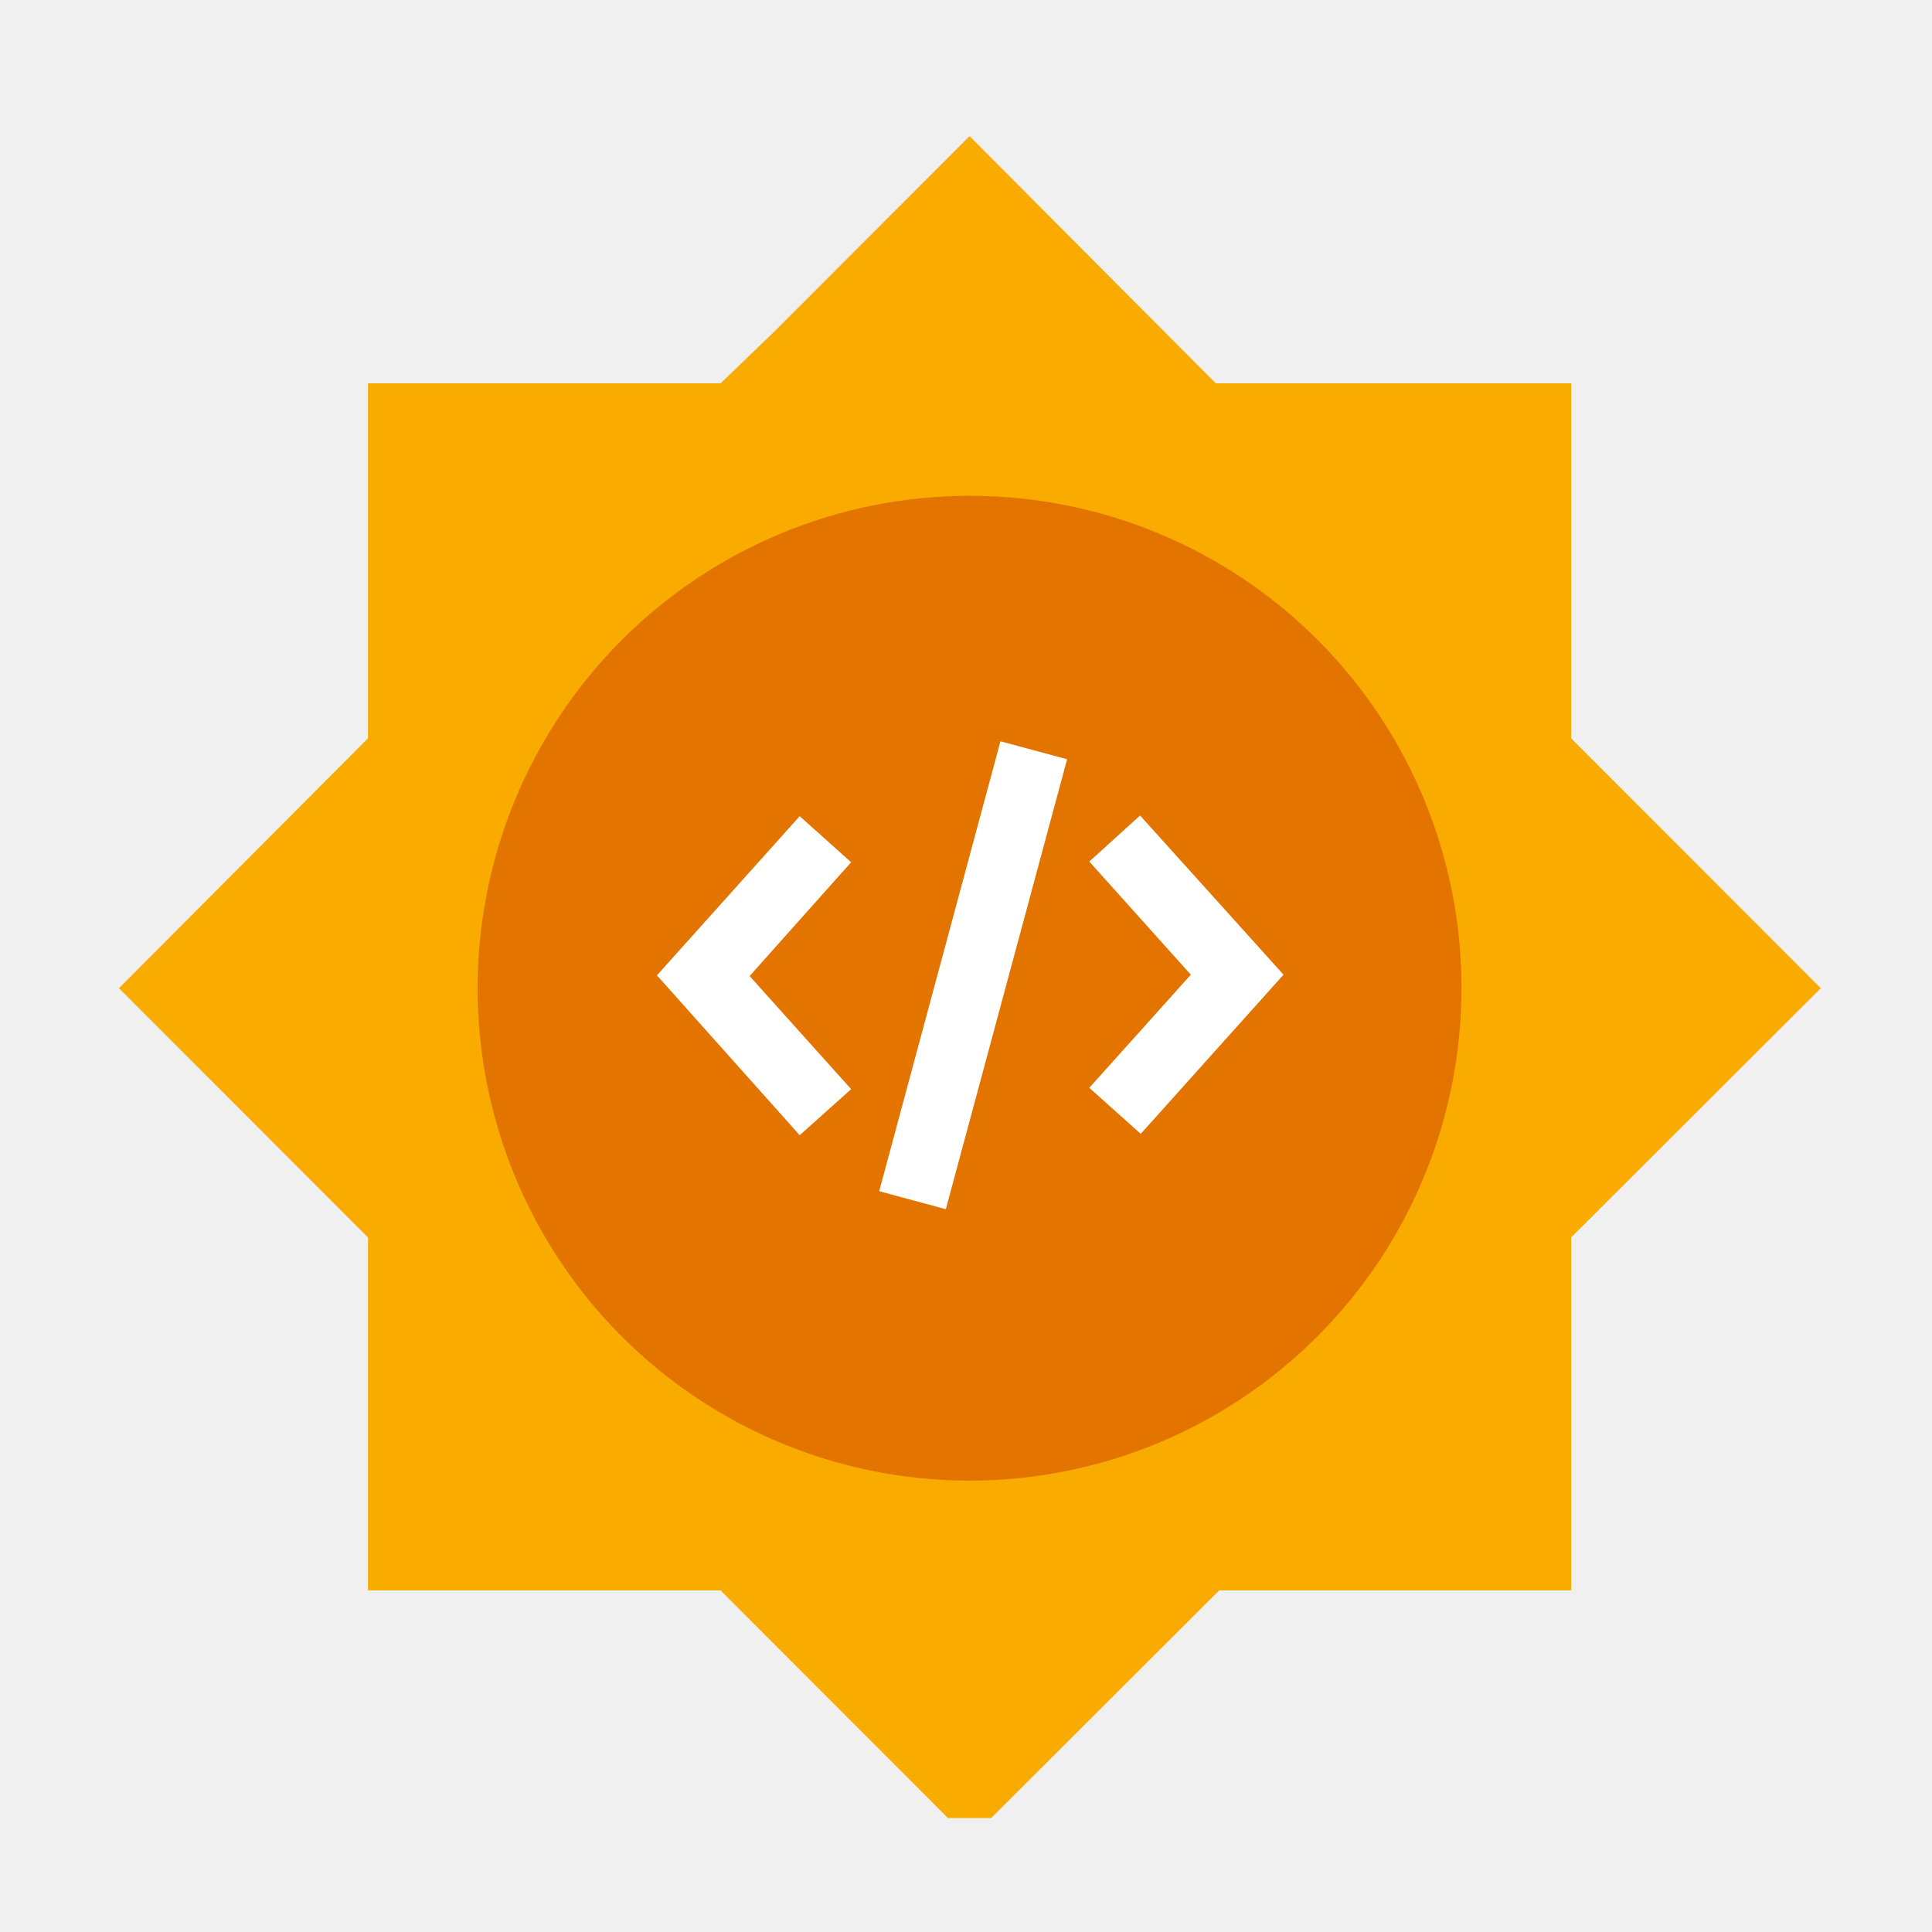
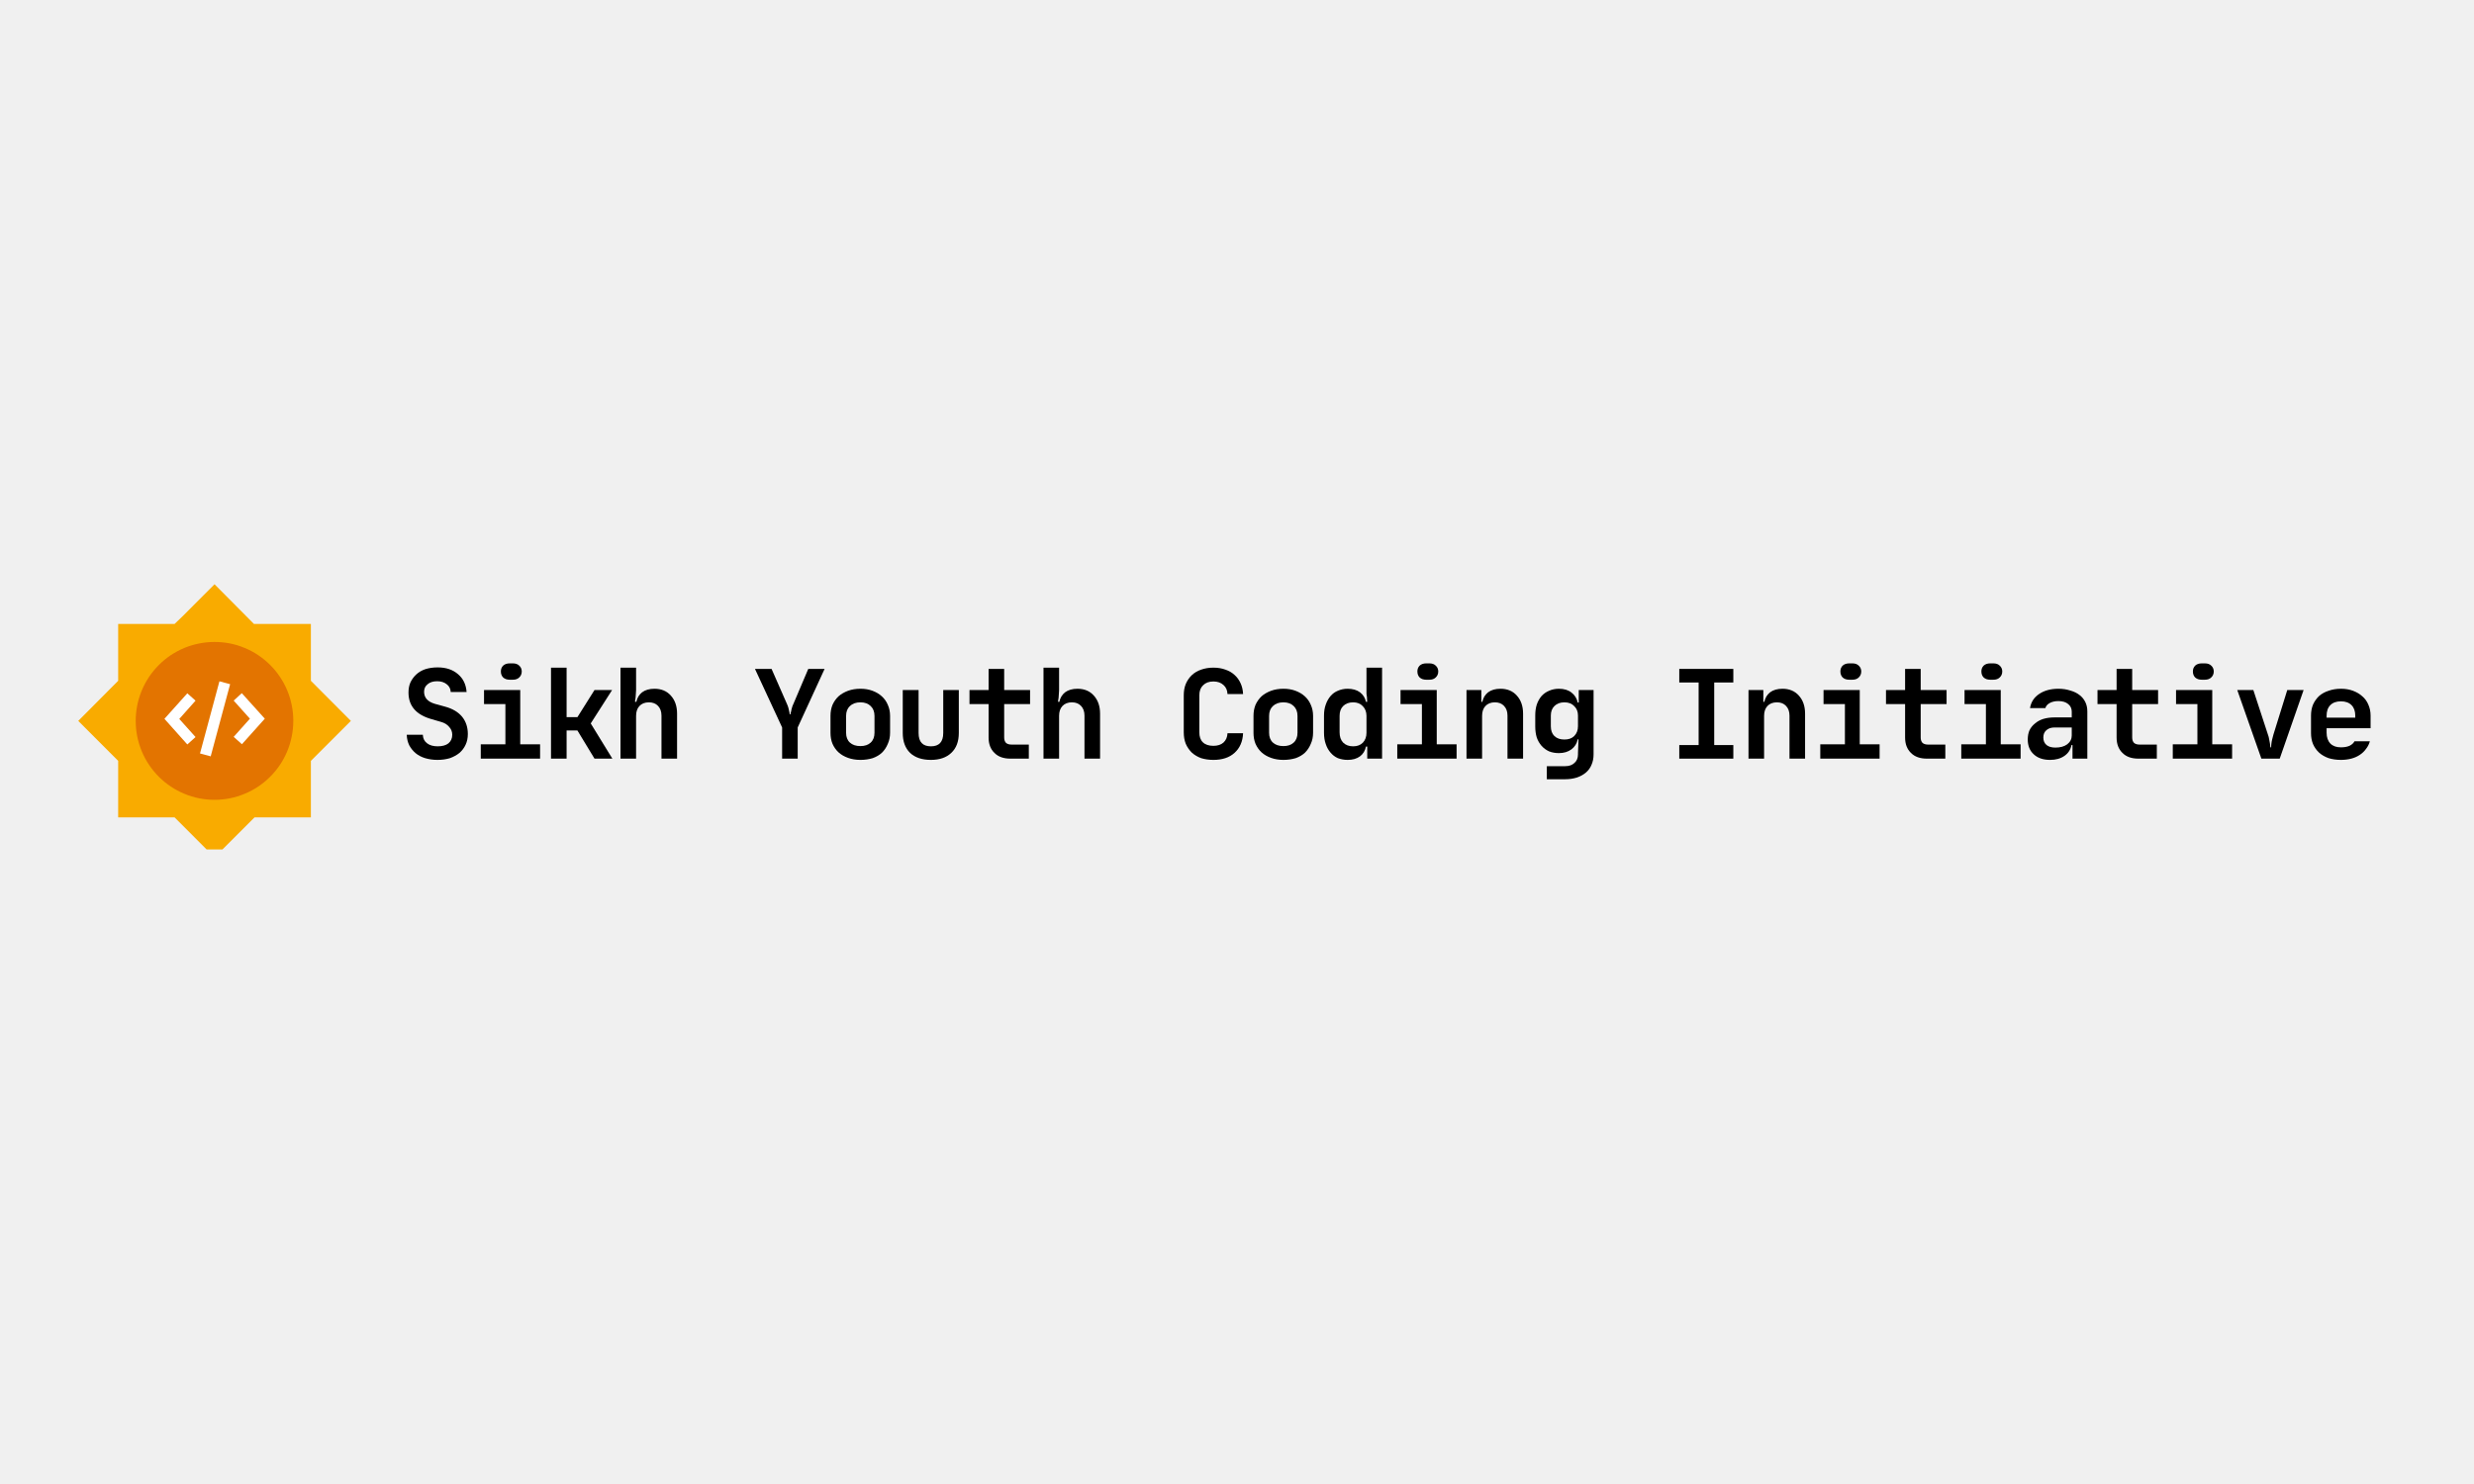
- <svg xmlns="http://www.w3.org/2000/svg" width="512" zoomAndPan="magnify" viewBox="0 0 384 384" height="512" preserveAspectRatio="xMidYMid meet" version="1.0">
+ <svg xmlns="http://www.w3.org/2000/svg" width="500" zoomAndPan="magnify" viewBox="0 0 153.75 30" height="300" preserveAspectRatio="xMidYMid meet" version="1.0">
  <defs>
-     <clipPath id="88fc699e62">
-       <path d="M 23 27 L 362 27 L 362 361.352 L 23 361.352 Z M 23 27 " clip-rule="nonzero" />
+     <g />
+     <clipPath id="842fc9cbb6">
+       <path d="M 4 5 L 22 5 L 22 21.68 L 4 21.68 Z M 4 5 " clip-rule="nonzero" />
    </clipPath>
  </defs>
-   <g clip-path="url(#88fc699e62)">
-     <path fill="#f9ab00" d="M 143.211 316.098 L 192.703 365.641 L 242.332 316.098 L 312.27 316.098 L 312.27 245.961 L 361.895 196.418 L 312.27 146.742 L 312.27 76.199 L 241.66 76.199 L 192.703 27.062 L 179.254 40.523 L 153.836 65.969 L 143.211 76.199 L 73.141 76.199 L 73.141 146.742 L 23.648 196.418 L 62.516 235.324 L 73.141 245.961 L 73.141 316.098 Z M 143.211 316.098 " fill-opacity="1" fill-rule="nonzero" />
-   </g>
-   <path fill="#e37400" d="M 290.48 196.418 C 290.48 198.02 290.441 199.621 290.363 201.223 C 290.285 202.82 290.164 204.418 290.008 206.012 C 289.852 207.605 289.656 209.195 289.422 210.777 C 289.188 212.363 288.914 213.941 288.602 215.512 C 288.289 217.082 287.938 218.645 287.551 220.199 C 287.16 221.754 286.734 223.297 286.27 224.828 C 285.805 226.363 285.305 227.883 284.766 229.391 C 284.227 230.898 283.648 232.391 283.035 233.871 C 282.426 235.352 281.777 236.816 281.094 238.266 C 280.406 239.711 279.688 241.141 278.934 242.555 C 278.18 243.969 277.391 245.359 276.57 246.734 C 275.746 248.109 274.891 249.461 274 250.793 C 273.113 252.125 272.191 253.434 271.238 254.719 C 270.285 256.008 269.301 257.27 268.285 258.508 C 267.27 259.746 266.227 260.957 265.152 262.145 C 264.078 263.332 262.973 264.492 261.844 265.625 C 260.711 266.758 259.551 267.859 258.367 268.938 C 257.18 270.012 255.969 271.059 254.73 272.074 C 253.496 273.09 252.234 274.074 250.949 275.027 C 249.664 275.984 248.355 276.906 247.023 277.797 C 245.695 278.684 244.344 279.543 242.973 280.363 C 241.598 281.188 240.207 281.977 238.797 282.734 C 237.383 283.488 235.953 284.207 234.508 284.895 C 233.062 285.578 231.598 286.227 230.121 286.84 C 228.645 287.453 227.148 288.027 225.645 288.566 C 224.137 289.109 222.617 289.609 221.086 290.074 C 219.555 290.539 218.012 290.969 216.461 291.355 C 214.91 291.746 213.348 292.098 211.777 292.41 C 210.211 292.723 208.633 292.996 207.051 293.23 C 205.469 293.465 203.879 293.66 202.289 293.816 C 200.695 293.977 199.102 294.094 197.5 294.172 C 195.902 294.25 194.305 294.289 192.703 294.289 C 191.105 294.289 189.504 294.25 187.906 294.172 C 186.309 294.094 184.711 293.977 183.121 293.816 C 181.527 293.66 179.941 293.465 178.355 293.23 C 176.773 292.996 175.199 292.723 173.629 292.41 C 172.059 292.098 170.5 291.746 168.945 291.355 C 167.395 290.969 165.852 290.539 164.32 290.074 C 162.789 289.609 161.27 289.109 159.766 288.566 C 158.258 288.027 156.766 287.453 155.285 286.84 C 153.809 286.227 152.348 285.578 150.898 284.895 C 149.453 284.207 148.023 283.488 146.613 282.734 C 145.203 281.977 143.809 281.188 142.438 280.363 C 141.062 279.543 139.711 278.684 138.383 277.797 C 137.051 276.906 135.742 275.984 134.457 275.027 C 133.172 274.074 131.914 273.09 130.676 272.074 C 129.438 271.059 128.227 270.012 127.043 268.938 C 125.855 267.859 124.695 266.758 123.566 265.625 C 122.434 264.492 121.332 263.332 120.258 262.145 C 119.184 260.957 118.137 259.746 117.121 258.508 C 116.105 257.27 115.121 256.008 114.168 254.719 C 113.215 253.434 112.297 252.125 111.406 250.793 C 110.516 249.461 109.66 248.109 108.84 246.734 C 108.016 245.359 107.227 243.969 106.473 242.555 C 105.719 241.141 105 239.711 104.316 238.266 C 103.633 236.816 102.984 235.352 102.371 233.871 C 101.758 232.391 101.184 230.898 100.645 229.391 C 100.105 227.883 99.602 226.363 99.137 224.828 C 98.672 223.297 98.246 221.754 97.859 220.199 C 97.469 218.645 97.117 217.082 96.805 215.512 C 96.496 213.941 96.223 212.363 95.984 210.777 C 95.75 209.195 95.555 207.605 95.398 206.012 C 95.242 204.418 95.125 202.82 95.047 201.223 C 94.969 199.621 94.93 198.02 94.93 196.418 C 94.93 194.816 94.969 193.215 95.047 191.617 C 95.125 190.016 95.242 188.418 95.398 186.824 C 95.555 185.23 95.75 183.641 95.984 182.059 C 96.223 180.473 96.496 178.895 96.805 177.324 C 97.117 175.754 97.469 174.191 97.859 172.637 C 98.246 171.086 98.672 169.539 99.137 168.008 C 99.602 166.477 100.105 164.953 100.645 163.445 C 101.184 161.938 101.758 160.445 102.371 158.965 C 102.984 157.484 103.633 156.02 104.316 154.574 C 105 153.125 105.719 151.695 106.473 150.281 C 107.227 148.871 108.016 147.477 108.84 146.102 C 109.66 144.73 110.516 143.375 111.406 142.043 C 112.297 140.711 113.215 139.402 114.168 138.117 C 115.121 136.832 116.105 135.566 117.121 134.328 C 118.137 133.094 119.184 131.879 120.258 130.691 C 121.332 129.504 122.434 128.348 123.566 127.215 C 124.695 126.082 125.855 124.977 127.043 123.902 C 128.227 122.824 129.438 121.781 130.676 120.762 C 131.914 119.746 133.172 118.762 134.457 117.809 C 135.742 116.855 137.051 115.934 138.383 115.043 C 139.715 114.152 141.062 113.297 142.438 112.473 C 143.809 111.648 145.203 110.859 146.613 110.105 C 148.023 109.348 149.453 108.629 150.898 107.945 C 152.348 107.258 153.809 106.609 155.285 105.996 C 156.766 105.387 158.258 104.809 159.766 104.27 C 161.27 103.73 162.789 103.227 164.32 102.762 C 165.852 102.297 167.395 101.871 168.945 101.48 C 170.5 101.09 172.059 100.742 173.629 100.43 C 175.199 100.117 176.773 99.844 178.355 99.605 C 179.941 99.371 181.527 99.176 183.121 99.02 C 184.711 98.863 186.309 98.746 187.906 98.664 C 189.504 98.586 191.105 98.547 192.703 98.547 C 194.301 98.547 195.898 98.582 197.496 98.66 C 199.09 98.734 200.684 98.852 202.273 99.004 C 203.867 99.16 205.453 99.352 207.031 99.586 C 208.613 99.82 210.188 100.09 211.754 100.398 C 213.324 100.711 214.883 101.059 216.434 101.445 C 217.984 101.832 219.523 102.254 221.055 102.719 C 222.582 103.18 224.102 103.68 225.605 104.215 C 227.113 104.754 228.602 105.324 230.078 105.938 C 231.559 106.547 233.02 107.191 234.465 107.875 C 235.91 108.555 237.336 109.273 238.746 110.023 C 240.156 110.777 241.551 111.562 242.922 112.383 C 244.293 113.203 245.645 114.059 246.973 114.945 C 248.305 115.832 249.609 116.75 250.895 117.703 C 252.18 118.652 253.441 119.633 254.676 120.648 C 255.914 121.66 257.125 122.703 258.312 123.777 C 259.496 124.848 260.656 125.949 261.785 127.078 C 262.918 128.207 264.02 129.363 265.094 130.547 C 266.172 131.73 267.215 132.941 268.23 134.176 C 269.246 135.41 270.23 136.672 271.184 137.953 C 272.137 139.238 273.059 140.543 273.949 141.871 C 274.84 143.203 275.695 144.551 276.52 145.922 C 277.344 147.293 278.133 148.684 278.887 150.094 C 279.641 151.504 280.363 152.93 281.047 154.375 C 281.734 155.82 282.383 157.281 282.996 158.758 C 283.609 160.234 284.188 161.727 284.727 163.23 C 285.266 164.734 285.77 166.254 286.238 167.785 C 286.703 169.312 287.129 170.855 287.52 172.406 C 287.91 173.957 288.262 175.516 288.578 177.086 C 288.891 178.652 289.168 180.227 289.402 181.809 C 289.641 183.391 289.836 184.98 289.996 186.57 C 290.156 188.16 290.273 189.758 290.355 191.355 C 290.438 192.953 290.477 194.551 290.48 196.148 Z M 290.48 196.418 " fill-opacity="1" fill-rule="nonzero" />
-   <path fill="#ffffff" d="M 174.746 236.758 L 198.848 147.336 L 212.094 150.91 L 187.992 240.336 Z M 174.746 236.758 " fill-opacity="1" fill-rule="nonzero" />
-   <path fill="#ffffff" d="M 158.945 162.223 L 169.168 171.379 L 148.992 193.996 L 169.168 216.477 L 158.945 225.633 L 130.57 193.859 Z M 226.598 162.09 L 255.109 193.727 L 226.73 225.363 L 216.508 216.207 L 236.684 193.727 L 216.508 171.242 Z M 226.598 162.09 " fill-opacity="1" fill-rule="nonzero" />
+   <g fill="#000000" fill-opacity="1">
+     <g transform="translate(24.85541, 16.0341)">
+       <g>
+         <path d="M 2.328 0.078 C 2.055 0.078 1.801 0.039 1.562 -0.031 C 1.332 -0.102 1.133 -0.207 0.969 -0.344 C 0.812 -0.477 0.68 -0.641 0.578 -0.828 C 0.484 -1.023 0.43 -1.242 0.422 -1.484 L 1.422 -1.484 C 1.43 -1.254 1.52 -1.078 1.688 -0.953 C 1.852 -0.828 2.07 -0.766 2.344 -0.766 C 2.633 -0.766 2.859 -0.828 3.016 -0.953 C 3.172 -1.086 3.25 -1.266 3.25 -1.484 C 3.25 -1.672 3.188 -1.832 3.062 -1.969 C 2.945 -2.113 2.781 -2.219 2.562 -2.281 L 1.969 -2.453 C 1.008 -2.723 0.531 -3.273 0.531 -4.109 C 0.531 -4.348 0.57 -4.562 0.656 -4.75 C 0.75 -4.938 0.867 -5.098 1.016 -5.234 C 1.172 -5.379 1.359 -5.488 1.578 -5.562 C 1.805 -5.633 2.062 -5.672 2.344 -5.672 C 2.863 -5.672 3.285 -5.531 3.609 -5.25 C 3.93 -4.977 4.109 -4.609 4.141 -4.141 L 3.156 -4.141 C 3.145 -4.348 3.062 -4.508 2.906 -4.625 C 2.75 -4.75 2.551 -4.812 2.312 -4.812 C 2.062 -4.812 1.863 -4.75 1.719 -4.625 C 1.57 -4.508 1.5 -4.352 1.5 -4.156 C 1.5 -3.789 1.723 -3.539 2.172 -3.406 L 2.797 -3.234 C 3.266 -3.109 3.617 -2.898 3.859 -2.609 C 4.098 -2.316 4.219 -1.957 4.219 -1.531 C 4.219 -1.281 4.172 -1.055 4.078 -0.859 C 3.992 -0.672 3.867 -0.504 3.703 -0.359 C 3.535 -0.223 3.336 -0.113 3.109 -0.031 C 2.879 0.039 2.617 0.078 2.328 0.078 Z M 2.328 0.078 " />
+       </g>
+     </g>
+   </g>
+   <g fill="#000000" fill-opacity="1">
+     <g transform="translate(29.23675, 16.0341)">
+       <g>
+         <path d="M 0.641 -0.891 L 2.172 -0.891 L 2.172 -3.391 L 0.844 -3.391 L 0.844 -4.266 L 3.094 -4.266 L 3.094 -0.891 L 4.328 -0.891 L 4.328 0 L 0.641 0 Z M 1.891 -5.422 C 1.891 -5.566 1.938 -5.688 2.031 -5.781 C 2.133 -5.875 2.27 -5.922 2.438 -5.922 L 2.641 -5.922 C 2.805 -5.922 2.938 -5.875 3.031 -5.781 C 3.133 -5.688 3.188 -5.566 3.188 -5.422 C 3.188 -5.266 3.133 -5.141 3.031 -5.047 C 2.938 -4.953 2.805 -4.906 2.641 -4.906 L 2.438 -4.906 C 2.27 -4.906 2.133 -4.953 2.031 -5.047 C 1.938 -5.141 1.891 -5.266 1.891 -5.422 Z M 1.891 -5.422 " />
+       </g>
+     </g>
+   </g>
+   <g fill="#000000" fill-opacity="1">
+     <g transform="translate(33.6181, 16.0341)">
+       <g>
+         <path d="M 1.594 -5.656 L 1.594 -2.578 L 2.266 -2.578 L 3.328 -4.266 L 4.422 -4.266 L 3.094 -2.188 L 4.438 0 L 3.328 0 L 2.266 -1.75 L 1.594 -1.75 L 1.594 0 L 0.625 0 L 0.625 -5.656 Z M 1.594 -5.656 " />
+       </g>
+     </g>
+   </g>
+   <g fill="#000000" fill-opacity="1">
+     <g transform="translate(37.99945, 16.0341)">
+       <g>
+         <path d="M 0.562 -5.656 L 1.531 -5.656 L 1.531 -4.266 C 1.531 -4.18 1.523 -4.098 1.516 -4.016 C 1.516 -3.93 1.508 -3.852 1.5 -3.781 C 1.488 -3.707 1.477 -3.645 1.469 -3.594 C 1.469 -3.551 1.469 -3.531 1.469 -3.531 L 1.547 -3.531 C 1.598 -3.781 1.719 -3.977 1.906 -4.125 C 2.102 -4.27 2.359 -4.344 2.672 -4.344 C 3.098 -4.344 3.438 -4.203 3.688 -3.922 C 3.945 -3.641 4.078 -3.266 4.078 -2.797 L 4.078 0 L 3.109 0 L 3.109 -2.672 C 3.109 -2.93 3.035 -3.133 2.891 -3.281 C 2.754 -3.426 2.566 -3.5 2.328 -3.5 C 2.078 -3.5 1.879 -3.422 1.734 -3.266 C 1.598 -3.117 1.531 -2.914 1.531 -2.656 L 1.531 0 L 0.562 0 Z M 0.562 -5.656 " />
+       </g>
+     </g>
+   </g>
+   <g fill="#000000" fill-opacity="1">
+     <g transform="translate(42.3808, 16.0341)">
+       <g />
+     </g>
+   </g>
+   <g fill="#000000" fill-opacity="1">
+     <g transform="translate(46.76215, 16.0341)">
+       <g>
+         <path d="M 0.156 -5.578 L 1.188 -5.578 L 2.141 -3.406 C 2.18 -3.32 2.211 -3.238 2.234 -3.156 C 2.254 -3.082 2.27 -3.016 2.281 -2.953 C 2.301 -2.879 2.312 -2.812 2.312 -2.75 L 2.359 -2.75 C 2.367 -2.812 2.383 -2.879 2.406 -2.953 C 2.414 -3.016 2.43 -3.082 2.453 -3.156 C 2.473 -3.238 2.504 -3.32 2.547 -3.406 L 3.469 -5.578 L 4.484 -5.578 L 2.812 -1.938 L 2.812 0 L 1.844 0 L 1.844 -1.938 Z M 0.156 -5.578 " />
+       </g>
+     </g>
+   </g>
+   <g fill="#000000" fill-opacity="1">
+     <g transform="translate(51.1435, 16.0341)">
+       <g>
+         <path d="M 1.438 -1.609 C 1.438 -1.348 1.516 -1.145 1.672 -1 C 1.836 -0.852 2.055 -0.781 2.328 -0.781 C 2.598 -0.781 2.812 -0.852 2.969 -1 C 3.125 -1.145 3.203 -1.348 3.203 -1.609 L 3.203 -2.656 C 3.203 -2.914 3.125 -3.117 2.969 -3.266 C 2.812 -3.422 2.598 -3.5 2.328 -3.5 C 2.055 -3.5 1.836 -3.422 1.672 -3.266 C 1.516 -3.117 1.438 -2.914 1.438 -2.656 Z M 0.469 -2.656 C 0.469 -2.906 0.508 -3.133 0.594 -3.344 C 0.688 -3.551 0.812 -3.727 0.969 -3.875 C 1.133 -4.02 1.332 -4.133 1.562 -4.219 C 1.789 -4.301 2.047 -4.344 2.328 -4.344 C 2.609 -4.344 2.859 -4.301 3.078 -4.219 C 3.305 -4.133 3.5 -4.02 3.656 -3.875 C 3.82 -3.727 3.945 -3.551 4.031 -3.344 C 4.125 -3.133 4.172 -2.906 4.172 -2.656 L 4.172 -1.609 C 4.172 -1.359 4.125 -1.129 4.031 -0.922 C 3.945 -0.711 3.828 -0.531 3.672 -0.375 C 3.516 -0.227 3.32 -0.113 3.094 -0.031 C 2.863 0.039 2.609 0.078 2.328 0.078 C 2.047 0.078 1.789 0.035 1.562 -0.047 C 1.332 -0.129 1.133 -0.242 0.969 -0.391 C 0.812 -0.535 0.688 -0.711 0.594 -0.922 C 0.508 -1.129 0.469 -1.359 0.469 -1.609 Z M 0.469 -2.656 " />
+       </g>
+     </g>
+   </g>
+   <g fill="#000000" fill-opacity="1">
+     <g transform="translate(55.52485, 16.0341)">
+       <g>
+         <path d="M 0.578 -4.266 L 1.562 -4.266 L 1.562 -1.594 C 1.562 -1.039 1.816 -0.766 2.328 -0.766 C 2.836 -0.766 3.094 -1.039 3.094 -1.594 L 3.094 -4.266 L 4.062 -4.266 L 4.062 -1.594 C 4.062 -1.062 3.906 -0.648 3.594 -0.359 C 3.289 -0.066 2.867 0.078 2.328 0.078 C 1.773 0.078 1.344 -0.066 1.031 -0.359 C 0.727 -0.66 0.578 -1.07 0.578 -1.594 Z M 0.578 -4.266 " />
+       </g>
+     </g>
+   </g>
+   <g fill="#000000" fill-opacity="1">
+     <g transform="translate(59.90619, 16.0341)">
+       <g>
+         <path d="M 0.344 -4.266 L 1.531 -4.266 L 1.531 -5.578 L 2.5 -5.578 L 2.5 -4.266 L 4.109 -4.266 L 4.109 -3.391 L 2.5 -3.391 L 2.5 -1.312 C 2.5 -1.176 2.535 -1.066 2.609 -0.984 C 2.691 -0.91 2.805 -0.875 2.953 -0.875 L 4.031 -0.875 L 4.031 0 L 2.891 0 C 2.461 0 2.129 -0.117 1.891 -0.359 C 1.648 -0.598 1.531 -0.914 1.531 -1.312 L 1.531 -3.391 L 0.344 -3.391 Z M 0.344 -4.266 " />
+       </g>
+     </g>
+   </g>
+   <g fill="#000000" fill-opacity="1">
+     <g transform="translate(64.28754, 16.0341)">
+       <g>
+         <path d="M 0.562 -5.656 L 1.531 -5.656 L 1.531 -4.266 C 1.531 -4.18 1.523 -4.098 1.516 -4.016 C 1.516 -3.93 1.508 -3.852 1.5 -3.781 C 1.488 -3.707 1.477 -3.645 1.469 -3.594 C 1.469 -3.551 1.469 -3.531 1.469 -3.531 L 1.547 -3.531 C 1.598 -3.781 1.719 -3.977 1.906 -4.125 C 2.102 -4.27 2.359 -4.344 2.672 -4.344 C 3.098 -4.344 3.438 -4.203 3.688 -3.922 C 3.945 -3.641 4.078 -3.266 4.078 -2.797 L 4.078 0 L 3.109 0 L 3.109 -2.672 C 3.109 -2.93 3.035 -3.133 2.891 -3.281 C 2.754 -3.426 2.566 -3.5 2.328 -3.5 C 2.078 -3.5 1.879 -3.422 1.734 -3.266 C 1.598 -3.117 1.531 -2.914 1.531 -2.656 L 1.531 0 L 0.562 0 Z M 0.562 -5.656 " />
+       </g>
+     </g>
+   </g>
+   <g fill="#000000" fill-opacity="1">
+     <g transform="translate(68.66889, 16.0341)">
+       <g />
+     </g>
+   </g>
+   <g fill="#000000" fill-opacity="1">
+     <g transform="translate(73.05024, 16.0341)">
+       <g>
+         <path d="M 2.359 -5.656 C 2.641 -5.656 2.891 -5.613 3.109 -5.531 C 3.328 -5.457 3.516 -5.348 3.672 -5.203 C 3.828 -5.066 3.953 -4.895 4.047 -4.688 C 4.141 -4.488 4.191 -4.266 4.203 -4.016 L 3.234 -4.016 C 3.223 -4.254 3.141 -4.441 2.984 -4.578 C 2.828 -4.723 2.617 -4.797 2.359 -4.797 C 2.086 -4.797 1.875 -4.719 1.719 -4.562 C 1.562 -4.414 1.484 -4.207 1.484 -3.938 L 1.484 -1.641 C 1.484 -1.367 1.555 -1.16 1.703 -1.016 C 1.859 -0.867 2.078 -0.797 2.359 -0.797 C 2.617 -0.797 2.828 -0.863 2.984 -1 C 3.141 -1.145 3.223 -1.336 3.234 -1.578 L 4.203 -1.578 C 4.18 -1.066 4.004 -0.66 3.672 -0.359 C 3.348 -0.066 2.91 0.078 2.359 0.078 C 2.078 0.078 1.82 0.039 1.594 -0.031 C 1.375 -0.113 1.18 -0.227 1.016 -0.375 C 0.859 -0.531 0.734 -0.711 0.641 -0.922 C 0.555 -1.141 0.516 -1.379 0.516 -1.641 L 0.516 -3.938 C 0.516 -4.195 0.555 -4.43 0.641 -4.641 C 0.734 -4.859 0.859 -5.039 1.016 -5.188 C 1.18 -5.344 1.375 -5.457 1.594 -5.531 C 1.82 -5.613 2.078 -5.656 2.359 -5.656 Z M 2.359 -5.656 " />
+       </g>
+     </g>
+   </g>
+   <g fill="#000000" fill-opacity="1">
+     <g transform="translate(77.43159, 16.0341)">
+       <g>
+         <path d="M 1.438 -1.609 C 1.438 -1.348 1.516 -1.145 1.672 -1 C 1.836 -0.852 2.055 -0.781 2.328 -0.781 C 2.598 -0.781 2.812 -0.852 2.969 -1 C 3.125 -1.145 3.203 -1.348 3.203 -1.609 L 3.203 -2.656 C 3.203 -2.914 3.125 -3.117 2.969 -3.266 C 2.812 -3.422 2.598 -3.5 2.328 -3.5 C 2.055 -3.5 1.836 -3.422 1.672 -3.266 C 1.516 -3.117 1.438 -2.914 1.438 -2.656 Z M 0.469 -2.656 C 0.469 -2.906 0.508 -3.133 0.594 -3.344 C 0.688 -3.551 0.812 -3.727 0.969 -3.875 C 1.133 -4.02 1.332 -4.133 1.562 -4.219 C 1.789 -4.301 2.047 -4.344 2.328 -4.344 C 2.609 -4.344 2.859 -4.301 3.078 -4.219 C 3.305 -4.133 3.5 -4.02 3.656 -3.875 C 3.82 -3.727 3.945 -3.551 4.031 -3.344 C 4.125 -3.133 4.172 -2.906 4.172 -2.656 L 4.172 -1.609 C 4.172 -1.359 4.125 -1.129 4.031 -0.922 C 3.945 -0.711 3.828 -0.531 3.672 -0.375 C 3.516 -0.227 3.32 -0.113 3.094 -0.031 C 2.863 0.039 2.609 0.078 2.328 0.078 C 2.047 0.078 1.789 0.035 1.562 -0.047 C 1.332 -0.129 1.133 -0.242 0.969 -0.391 C 0.812 -0.535 0.688 -0.711 0.594 -0.922 C 0.508 -1.129 0.469 -1.359 0.469 -1.609 Z M 0.469 -2.656 " />
+       </g>
+     </g>
+   </g>
+   <g fill="#000000" fill-opacity="1">
+     <g transform="translate(81.81294, 16.0341)">
+       <g>
+         <path d="M 0.469 -2.672 C 0.469 -2.93 0.504 -3.16 0.578 -3.359 C 0.648 -3.566 0.75 -3.742 0.875 -3.891 C 1 -4.035 1.148 -4.145 1.328 -4.219 C 1.516 -4.301 1.719 -4.344 1.938 -4.344 C 2.25 -4.344 2.504 -4.27 2.703 -4.125 C 2.898 -3.977 3.023 -3.781 3.078 -3.531 L 3.156 -3.531 C 3.145 -3.613 3.141 -3.703 3.141 -3.797 C 3.129 -3.867 3.117 -3.945 3.109 -4.031 C 3.109 -4.113 3.109 -4.191 3.109 -4.266 L 3.109 -5.656 L 4.078 -5.656 L 4.078 0 L 3.156 0 L 3.156 -0.75 L 3.078 -0.75 C 3.023 -0.488 2.898 -0.285 2.703 -0.141 C 2.504 0.004 2.25 0.078 1.938 0.078 C 1.719 0.078 1.516 0.039 1.328 -0.031 C 1.148 -0.113 1 -0.227 0.875 -0.375 C 0.75 -0.52 0.648 -0.695 0.578 -0.906 C 0.504 -1.113 0.469 -1.348 0.469 -1.609 Z M 2.281 -0.766 C 2.539 -0.766 2.742 -0.844 2.891 -1 C 3.035 -1.156 3.109 -1.359 3.109 -1.609 L 3.109 -2.656 C 3.109 -2.906 3.031 -3.109 2.875 -3.266 C 2.727 -3.422 2.531 -3.5 2.281 -3.5 C 2.02 -3.5 1.812 -3.422 1.656 -3.266 C 1.508 -3.117 1.438 -2.914 1.438 -2.656 L 1.438 -1.641 C 1.438 -1.367 1.508 -1.156 1.656 -1 C 1.812 -0.844 2.02 -0.766 2.281 -0.766 Z M 2.281 -0.766 " />
+       </g>
+     </g>
+   </g>
+   <g fill="#000000" fill-opacity="1">
+     <g transform="translate(86.19429, 16.0341)">
+       <g>
+         <path d="M 0.641 -0.891 L 2.172 -0.891 L 2.172 -3.391 L 0.844 -3.391 L 0.844 -4.266 L 3.094 -4.266 L 3.094 -0.891 L 4.328 -0.891 L 4.328 0 L 0.641 0 Z M 1.891 -5.422 C 1.891 -5.566 1.938 -5.688 2.031 -5.781 C 2.133 -5.875 2.27 -5.922 2.438 -5.922 L 2.641 -5.922 C 2.805 -5.922 2.938 -5.875 3.031 -5.781 C 3.133 -5.688 3.188 -5.566 3.188 -5.422 C 3.188 -5.266 3.133 -5.141 3.031 -5.047 C 2.938 -4.953 2.805 -4.906 2.641 -4.906 L 2.438 -4.906 C 2.27 -4.906 2.133 -4.953 2.031 -5.047 C 1.938 -5.141 1.891 -5.266 1.891 -5.422 Z M 1.891 -5.422 " />
+       </g>
+     </g>
+   </g>
+   <g fill="#000000" fill-opacity="1">
+     <g transform="translate(90.57564, 16.0341)">
+       <g>
+         <path d="M 0.562 0 L 0.562 -4.266 L 1.484 -4.266 L 1.484 -3.531 L 1.547 -3.531 C 1.598 -3.781 1.719 -3.977 1.906 -4.125 C 2.102 -4.27 2.359 -4.344 2.672 -4.344 C 3.098 -4.344 3.438 -4.203 3.688 -3.922 C 3.945 -3.641 4.078 -3.266 4.078 -2.797 L 4.078 0 L 3.109 0 L 3.109 -2.672 C 3.109 -2.93 3.035 -3.133 2.891 -3.281 C 2.754 -3.426 2.566 -3.5 2.328 -3.5 C 2.078 -3.5 1.879 -3.422 1.734 -3.266 C 1.598 -3.117 1.531 -2.914 1.531 -2.656 L 1.531 0 Z M 0.562 0 " />
+       </g>
+     </g>
+   </g>
+   <g fill="#000000" fill-opacity="1">
+     <g transform="translate(94.95699, 16.0341)">
+       <g>
+         <path d="M 0.453 -2.688 C 0.453 -2.938 0.484 -3.16 0.547 -3.359 C 0.617 -3.566 0.719 -3.742 0.844 -3.891 C 0.977 -4.035 1.133 -4.145 1.312 -4.219 C 1.5 -4.301 1.703 -4.344 1.922 -4.344 C 2.242 -4.344 2.504 -4.266 2.703 -4.109 C 2.91 -3.953 3.039 -3.742 3.094 -3.484 L 3.156 -3.484 L 3.156 -4.266 L 4.078 -4.266 L 4.078 -0.266 C 4.078 -0.023 4.035 0.188 3.953 0.375 C 3.879 0.562 3.766 0.723 3.609 0.859 C 3.453 0.992 3.266 1.098 3.047 1.172 C 2.828 1.242 2.582 1.281 2.312 1.281 L 1.172 1.281 L 1.172 0.469 L 2.312 0.469 C 2.562 0.469 2.754 0.398 2.891 0.266 C 3.035 0.141 3.109 -0.035 3.109 -0.266 L 3.109 -0.344 L 3.141 -1.203 L 3.094 -1.203 C 3.039 -0.941 2.91 -0.734 2.703 -0.578 C 2.492 -0.422 2.234 -0.344 1.922 -0.344 C 1.703 -0.344 1.5 -0.379 1.312 -0.453 C 1.133 -0.535 0.977 -0.648 0.844 -0.797 C 0.719 -0.941 0.617 -1.113 0.547 -1.312 C 0.484 -1.52 0.453 -1.75 0.453 -2 Z M 1.422 -2.016 C 1.422 -1.754 1.492 -1.551 1.641 -1.406 C 1.797 -1.258 2.004 -1.188 2.266 -1.188 C 2.523 -1.188 2.727 -1.258 2.875 -1.406 C 3.031 -1.562 3.109 -1.766 3.109 -2.016 L 3.109 -2.672 C 3.109 -2.922 3.031 -3.117 2.875 -3.266 C 2.727 -3.422 2.523 -3.5 2.266 -3.5 C 2.004 -3.5 1.797 -3.422 1.641 -3.266 C 1.492 -3.117 1.422 -2.922 1.422 -2.672 Z M 1.422 -2.016 " />
+       </g>
+     </g>
+   </g>
+   <g fill="#000000" fill-opacity="1">
+     <g transform="translate(99.33834, 16.0341)">
+       <g />
+     </g>
+   </g>
+   <g fill="#000000" fill-opacity="1">
+     <g transform="translate(103.7197, 16.0341)">
+       <g>
+         <path d="M 0.641 0 L 0.641 -0.844 L 1.844 -0.844 L 1.844 -4.734 L 0.641 -4.734 L 0.641 -5.578 L 4 -5.578 L 4 -4.734 L 2.812 -4.734 L 2.812 -0.844 L 4 -0.844 L 4 0 Z M 0.641 0 " />
+       </g>
+     </g>
+   </g>
+   <g fill="#000000" fill-opacity="1">
+     <g transform="translate(108.101, 16.0341)">
+       <g>
+         <path d="M 0.562 0 L 0.562 -4.266 L 1.484 -4.266 L 1.484 -3.531 L 1.547 -3.531 C 1.598 -3.781 1.719 -3.977 1.906 -4.125 C 2.102 -4.27 2.359 -4.344 2.672 -4.344 C 3.098 -4.344 3.438 -4.203 3.688 -3.922 C 3.945 -3.641 4.078 -3.266 4.078 -2.797 L 4.078 0 L 3.109 0 L 3.109 -2.672 C 3.109 -2.93 3.035 -3.133 2.891 -3.281 C 2.754 -3.426 2.566 -3.5 2.328 -3.5 C 2.078 -3.5 1.879 -3.422 1.734 -3.266 C 1.598 -3.117 1.531 -2.914 1.531 -2.656 L 1.531 0 Z M 0.562 0 " />
+       </g>
+     </g>
+   </g>
+   <g fill="#000000" fill-opacity="1">
+     <g transform="translate(112.4824, 16.0341)">
+       <g>
+         <path d="M 0.641 -0.891 L 2.172 -0.891 L 2.172 -3.391 L 0.844 -3.391 L 0.844 -4.266 L 3.094 -4.266 L 3.094 -0.891 L 4.328 -0.891 L 4.328 0 L 0.641 0 Z M 1.891 -5.422 C 1.891 -5.566 1.938 -5.688 2.031 -5.781 C 2.133 -5.875 2.27 -5.922 2.438 -5.922 L 2.641 -5.922 C 2.805 -5.922 2.938 -5.875 3.031 -5.781 C 3.133 -5.688 3.188 -5.566 3.188 -5.422 C 3.188 -5.266 3.133 -5.141 3.031 -5.047 C 2.938 -4.953 2.805 -4.906 2.641 -4.906 L 2.438 -4.906 C 2.27 -4.906 2.133 -4.953 2.031 -5.047 C 1.938 -5.141 1.891 -5.266 1.891 -5.422 Z M 1.891 -5.422 " />
+       </g>
+     </g>
+   </g>
+   <g fill="#000000" fill-opacity="1">
+     <g transform="translate(116.8637, 16.0341)">
+       <g>
+         <path d="M 0.344 -4.266 L 1.531 -4.266 L 1.531 -5.578 L 2.5 -5.578 L 2.5 -4.266 L 4.109 -4.266 L 4.109 -3.391 L 2.5 -3.391 L 2.5 -1.312 C 2.5 -1.176 2.535 -1.066 2.609 -0.984 C 2.691 -0.91 2.805 -0.875 2.953 -0.875 L 4.031 -0.875 L 4.031 0 L 2.891 0 C 2.461 0 2.129 -0.117 1.891 -0.359 C 1.648 -0.598 1.531 -0.914 1.531 -1.312 L 1.531 -3.391 L 0.344 -3.391 Z M 0.344 -4.266 " />
+       </g>
+     </g>
+   </g>
+   <g fill="#000000" fill-opacity="1">
+     <g transform="translate(121.2451, 16.0341)">
+       <g>
+         <path d="M 0.641 -0.891 L 2.172 -0.891 L 2.172 -3.391 L 0.844 -3.391 L 0.844 -4.266 L 3.094 -4.266 L 3.094 -0.891 L 4.328 -0.891 L 4.328 0 L 0.641 0 Z M 1.891 -5.422 C 1.891 -5.566 1.938 -5.688 2.031 -5.781 C 2.133 -5.875 2.27 -5.922 2.438 -5.922 L 2.641 -5.922 C 2.805 -5.922 2.938 -5.875 3.031 -5.781 C 3.133 -5.688 3.188 -5.566 3.188 -5.422 C 3.188 -5.266 3.133 -5.141 3.031 -5.047 C 2.938 -4.953 2.805 -4.906 2.641 -4.906 L 2.438 -4.906 C 2.27 -4.906 2.133 -4.953 2.031 -5.047 C 1.938 -5.141 1.891 -5.266 1.891 -5.422 Z M 1.891 -5.422 " />
+       </g>
+     </g>
+   </g>
+   <g fill="#000000" fill-opacity="1">
+     <g transform="translate(125.6264, 16.0341)">
+       <g>
+         <path d="M 0.391 -1.188 C 0.391 -1.406 0.426 -1.598 0.5 -1.766 C 0.582 -1.93 0.695 -2.07 0.844 -2.188 C 0.988 -2.312 1.16 -2.406 1.359 -2.469 C 1.566 -2.531 1.797 -2.562 2.047 -2.562 L 3.125 -2.562 L 3.125 -2.922 C 3.125 -3.117 3.051 -3.273 2.906 -3.391 C 2.758 -3.516 2.555 -3.578 2.297 -3.578 C 2.078 -3.578 1.895 -3.535 1.75 -3.453 C 1.613 -3.379 1.523 -3.273 1.484 -3.141 L 0.531 -3.141 C 0.594 -3.516 0.781 -3.805 1.094 -4.016 C 1.414 -4.234 1.816 -4.344 2.297 -4.344 C 2.566 -4.344 2.812 -4.305 3.031 -4.234 C 3.258 -4.172 3.453 -4.078 3.609 -3.953 C 3.766 -3.836 3.883 -3.691 3.969 -3.516 C 4.051 -3.348 4.094 -3.156 4.094 -2.938 L 4.094 0 L 3.172 0 L 3.172 -0.844 L 3.109 -0.844 C 3.055 -0.562 2.91 -0.336 2.672 -0.172 C 2.43 -0.004 2.133 0.078 1.781 0.078 C 1.352 0.078 1.016 -0.035 0.766 -0.266 C 0.516 -0.492 0.391 -0.801 0.391 -1.188 Z M 2.109 -0.688 C 2.41 -0.688 2.656 -0.754 2.844 -0.891 C 3.031 -1.035 3.125 -1.219 3.125 -1.438 L 3.125 -1.938 L 2.062 -1.938 C 1.844 -1.938 1.672 -1.879 1.547 -1.766 C 1.422 -1.66 1.359 -1.508 1.359 -1.312 C 1.359 -1.113 1.426 -0.957 1.562 -0.844 C 1.695 -0.738 1.879 -0.688 2.109 -0.688 Z M 2.109 -0.688 " />
+       </g>
+     </g>
+   </g>
+   <g fill="#000000" fill-opacity="1">
+     <g transform="translate(130.0078, 16.0341)">
+       <g>
+         <path d="M 0.344 -4.266 L 1.531 -4.266 L 1.531 -5.578 L 2.5 -5.578 L 2.5 -4.266 L 4.109 -4.266 L 4.109 -3.391 L 2.5 -3.391 L 2.5 -1.312 C 2.5 -1.176 2.535 -1.066 2.609 -0.984 C 2.691 -0.91 2.805 -0.875 2.953 -0.875 L 4.031 -0.875 L 4.031 0 L 2.891 0 C 2.461 0 2.129 -0.117 1.891 -0.359 C 1.648 -0.598 1.531 -0.914 1.531 -1.312 L 1.531 -3.391 L 0.344 -3.391 Z M 0.344 -4.266 " />
+       </g>
+     </g>
+   </g>
+   <g fill="#000000" fill-opacity="1">
+     <g transform="translate(134.3891, 16.0341)">
+       <g>
+         <path d="M 0.641 -0.891 L 2.172 -0.891 L 2.172 -3.391 L 0.844 -3.391 L 0.844 -4.266 L 3.094 -4.266 L 3.094 -0.891 L 4.328 -0.891 L 4.328 0 L 0.641 0 Z M 1.891 -5.422 C 1.891 -5.566 1.938 -5.688 2.031 -5.781 C 2.133 -5.875 2.27 -5.922 2.438 -5.922 L 2.641 -5.922 C 2.805 -5.922 2.938 -5.875 3.031 -5.781 C 3.133 -5.688 3.188 -5.566 3.188 -5.422 C 3.188 -5.266 3.133 -5.141 3.031 -5.047 C 2.938 -4.953 2.805 -4.906 2.641 -4.906 L 2.438 -4.906 C 2.27 -4.906 2.133 -4.953 2.031 -5.047 C 1.938 -5.141 1.891 -5.266 1.891 -5.422 Z M 1.891 -5.422 " />
+       </g>
+     </g>
+   </g>
+   <g fill="#000000" fill-opacity="1">
+     <g transform="translate(138.7705, 16.0341)">
+       <g>
+         <path d="M 0.266 -4.266 L 1.266 -4.266 L 2.172 -1.5 C 2.211 -1.395 2.238 -1.297 2.25 -1.203 C 2.27 -1.109 2.285 -1.023 2.297 -0.953 C 2.305 -0.867 2.316 -0.785 2.328 -0.703 L 2.375 -0.703 C 2.375 -0.785 2.379 -0.867 2.391 -0.953 C 2.398 -1.023 2.414 -1.109 2.438 -1.203 C 2.457 -1.297 2.484 -1.395 2.516 -1.5 L 3.375 -4.266 L 4.391 -4.266 L 2.906 0 L 1.766 0 Z M 0.266 -4.266 " />
+       </g>
+     </g>
+   </g>
+   <g fill="#000000" fill-opacity="1">
+     <g transform="translate(143.1518, 16.0341)">
+       <g>
+         <path d="M 2.328 0.078 C 2.047 0.078 1.789 0.039 1.562 -0.031 C 1.332 -0.113 1.133 -0.227 0.969 -0.375 C 0.812 -0.52 0.688 -0.695 0.594 -0.906 C 0.508 -1.113 0.469 -1.344 0.469 -1.594 L 0.469 -2.672 C 0.469 -2.922 0.508 -3.148 0.594 -3.359 C 0.688 -3.566 0.812 -3.742 0.969 -3.891 C 1.133 -4.035 1.332 -4.145 1.562 -4.219 C 1.789 -4.301 2.047 -4.344 2.328 -4.344 C 2.609 -4.344 2.859 -4.301 3.078 -4.219 C 3.305 -4.133 3.5 -4.02 3.656 -3.875 C 3.82 -3.738 3.945 -3.566 4.031 -3.359 C 4.125 -3.148 4.172 -2.922 4.172 -2.672 L 4.172 -1.891 L 1.438 -1.891 L 1.438 -1.609 C 1.438 -1.328 1.516 -1.102 1.672 -0.938 C 1.828 -0.781 2.047 -0.703 2.328 -0.703 C 2.535 -0.703 2.711 -0.734 2.859 -0.797 C 3.004 -0.867 3.109 -0.961 3.172 -1.078 L 4.125 -1.078 C 4.082 -0.91 4.004 -0.754 3.891 -0.609 C 3.785 -0.461 3.656 -0.336 3.5 -0.234 C 3.344 -0.129 3.164 -0.051 2.969 0 C 2.77 0.051 2.555 0.078 2.328 0.078 Z M 3.219 -2.547 L 3.219 -2.672 C 3.219 -2.953 3.141 -3.172 2.984 -3.328 C 2.828 -3.484 2.609 -3.562 2.328 -3.562 C 2.047 -3.562 1.828 -3.484 1.672 -3.328 C 1.516 -3.172 1.438 -2.953 1.438 -2.672 L 1.438 -2.547 Z M 3.219 -2.547 " />
+       </g>
+     </g>
+   </g>
+   <g clip-path="url(#842fc9cbb6)">
+     <path fill="#f9ab00" d="M 10.852 19.688 L 13.332 22.172 L 15.816 19.688 L 19.32 19.688 L 19.32 16.172 L 21.805 13.688 L 19.32 11.195 L 19.32 7.66 L 15.781 7.66 L 13.332 5.195 L 12.656 5.871 L 11.383 7.148 L 10.852 7.66 L 7.344 7.66 L 7.344 11.195 L 4.863 13.688 L 6.809 15.637 L 7.344 16.172 L 7.344 19.688 Z M 10.852 19.688 " fill-opacity="1" fill-rule="nonzero" />
+   </g>
+   <path fill="#e37400" d="M 18.227 13.688 C 18.227 14.008 18.195 14.328 18.133 14.645 C 18.07 14.961 17.977 15.266 17.855 15.566 C 17.73 15.863 17.582 16.145 17.402 16.414 C 17.223 16.68 17.02 16.93 16.793 17.156 C 16.566 17.383 16.316 17.59 16.051 17.766 C 15.785 17.945 15.5 18.098 15.203 18.219 C 14.906 18.344 14.602 18.438 14.285 18.5 C 13.969 18.562 13.652 18.594 13.332 18.594 C 13.008 18.594 12.691 18.562 12.375 18.5 C 12.059 18.438 11.754 18.344 11.457 18.219 C 11.16 18.098 10.879 17.945 10.609 17.766 C 10.344 17.59 10.094 17.383 9.867 17.156 C 9.641 16.93 9.438 16.68 9.258 16.414 C 9.078 16.145 8.93 15.863 8.805 15.566 C 8.684 15.266 8.59 14.961 8.527 14.645 C 8.465 14.328 8.434 14.008 8.434 13.688 C 8.434 13.363 8.465 13.047 8.527 12.73 C 8.59 12.414 8.684 12.105 8.805 11.809 C 8.93 11.512 9.078 11.23 9.258 10.961 C 9.438 10.691 9.641 10.445 9.867 10.219 C 10.094 9.988 10.344 9.785 10.609 9.605 C 10.879 9.43 11.16 9.277 11.457 9.152 C 11.754 9.031 12.059 8.938 12.375 8.875 C 12.691 8.812 13.008 8.781 13.332 8.781 C 13.652 8.781 13.969 8.812 14.285 8.871 C 14.598 8.934 14.906 9.027 15.203 9.152 C 15.5 9.273 15.781 9.422 16.047 9.602 C 16.316 9.781 16.562 9.984 16.789 10.211 C 17.02 10.438 17.219 10.684 17.398 10.953 C 17.578 11.219 17.73 11.5 17.852 11.797 C 17.977 12.098 18.07 12.402 18.133 12.719 C 18.195 13.031 18.227 13.352 18.227 13.672 Z M 18.227 13.688 " fill-opacity="1" fill-rule="nonzero" />
+   <path fill="#ffffff" d="M 12.43 15.711 L 13.637 11.227 L 14.301 11.406 L 13.094 15.891 Z M 12.43 15.711 " fill-opacity="1" fill-rule="nonzero" />
+   <path fill="#ffffff" d="M 11.641 11.973 L 12.152 12.43 L 11.141 13.566 L 12.152 14.691 L 11.641 15.152 L 10.219 13.559 Z M 15.027 11.965 L 16.457 13.551 L 15.035 15.137 L 14.523 14.68 L 15.531 13.551 L 14.523 12.426 Z M 15.027 11.965 " fill-opacity="1" fill-rule="nonzero" />
</svg>
